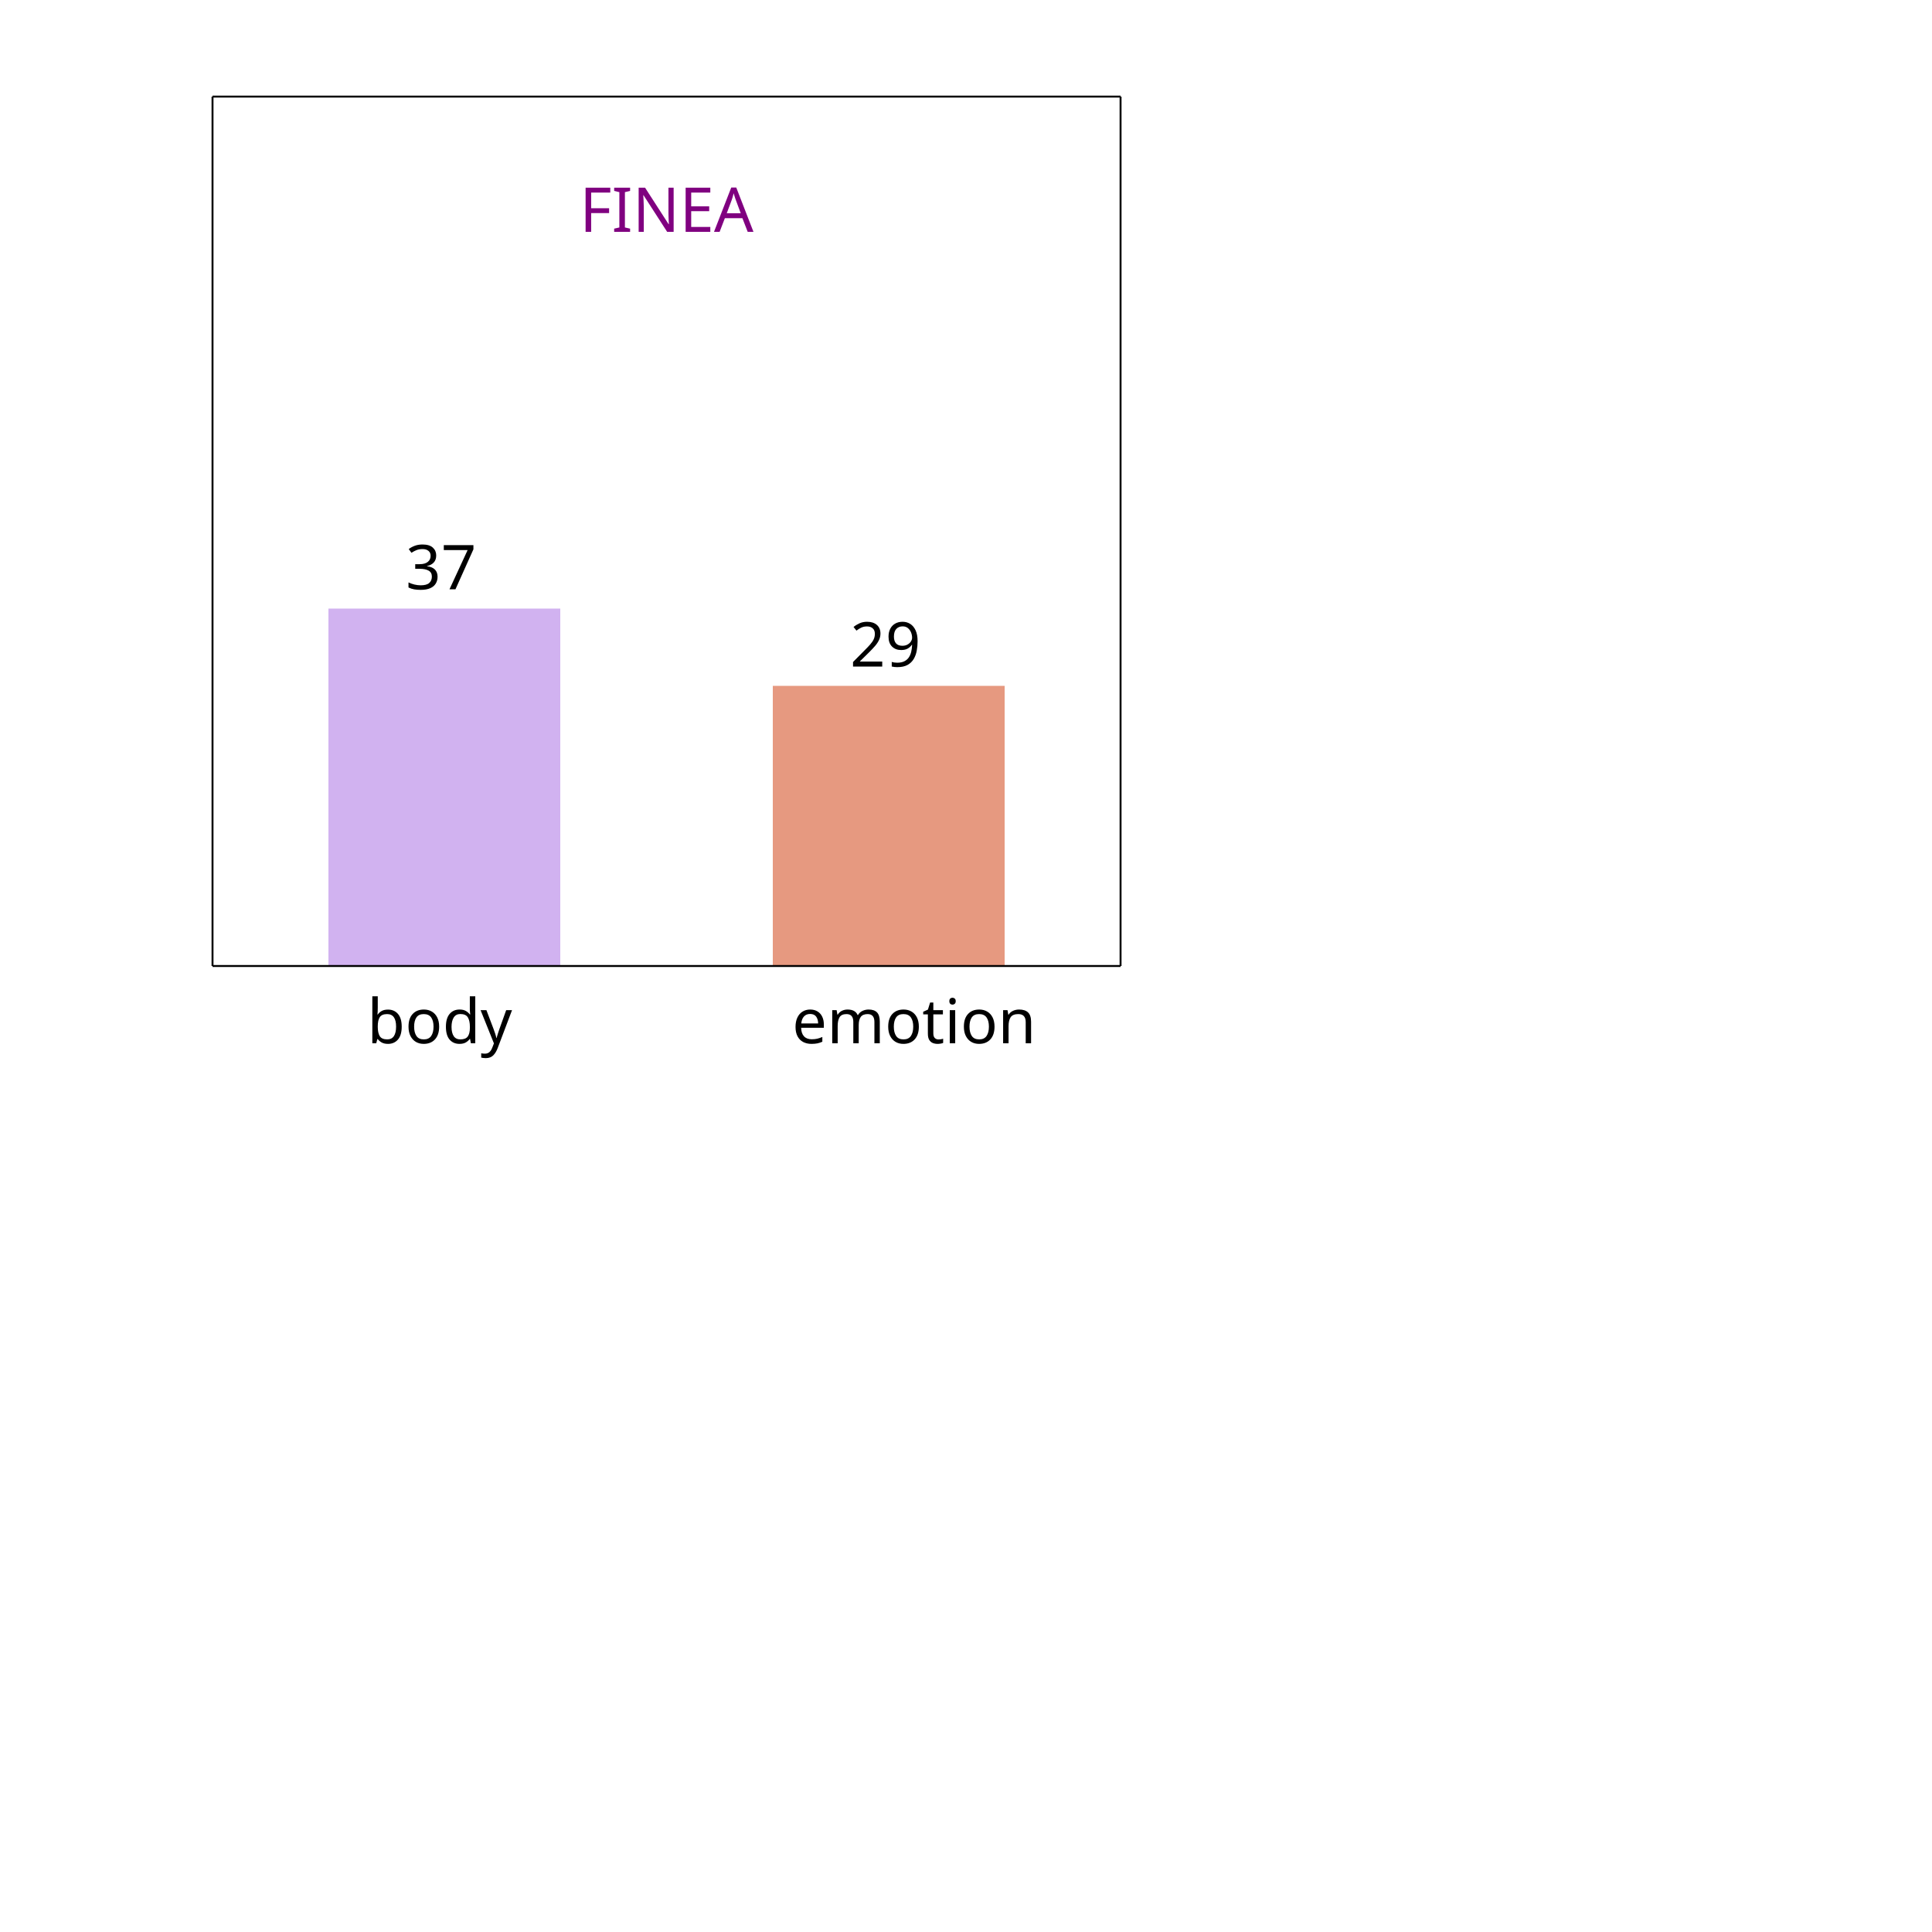
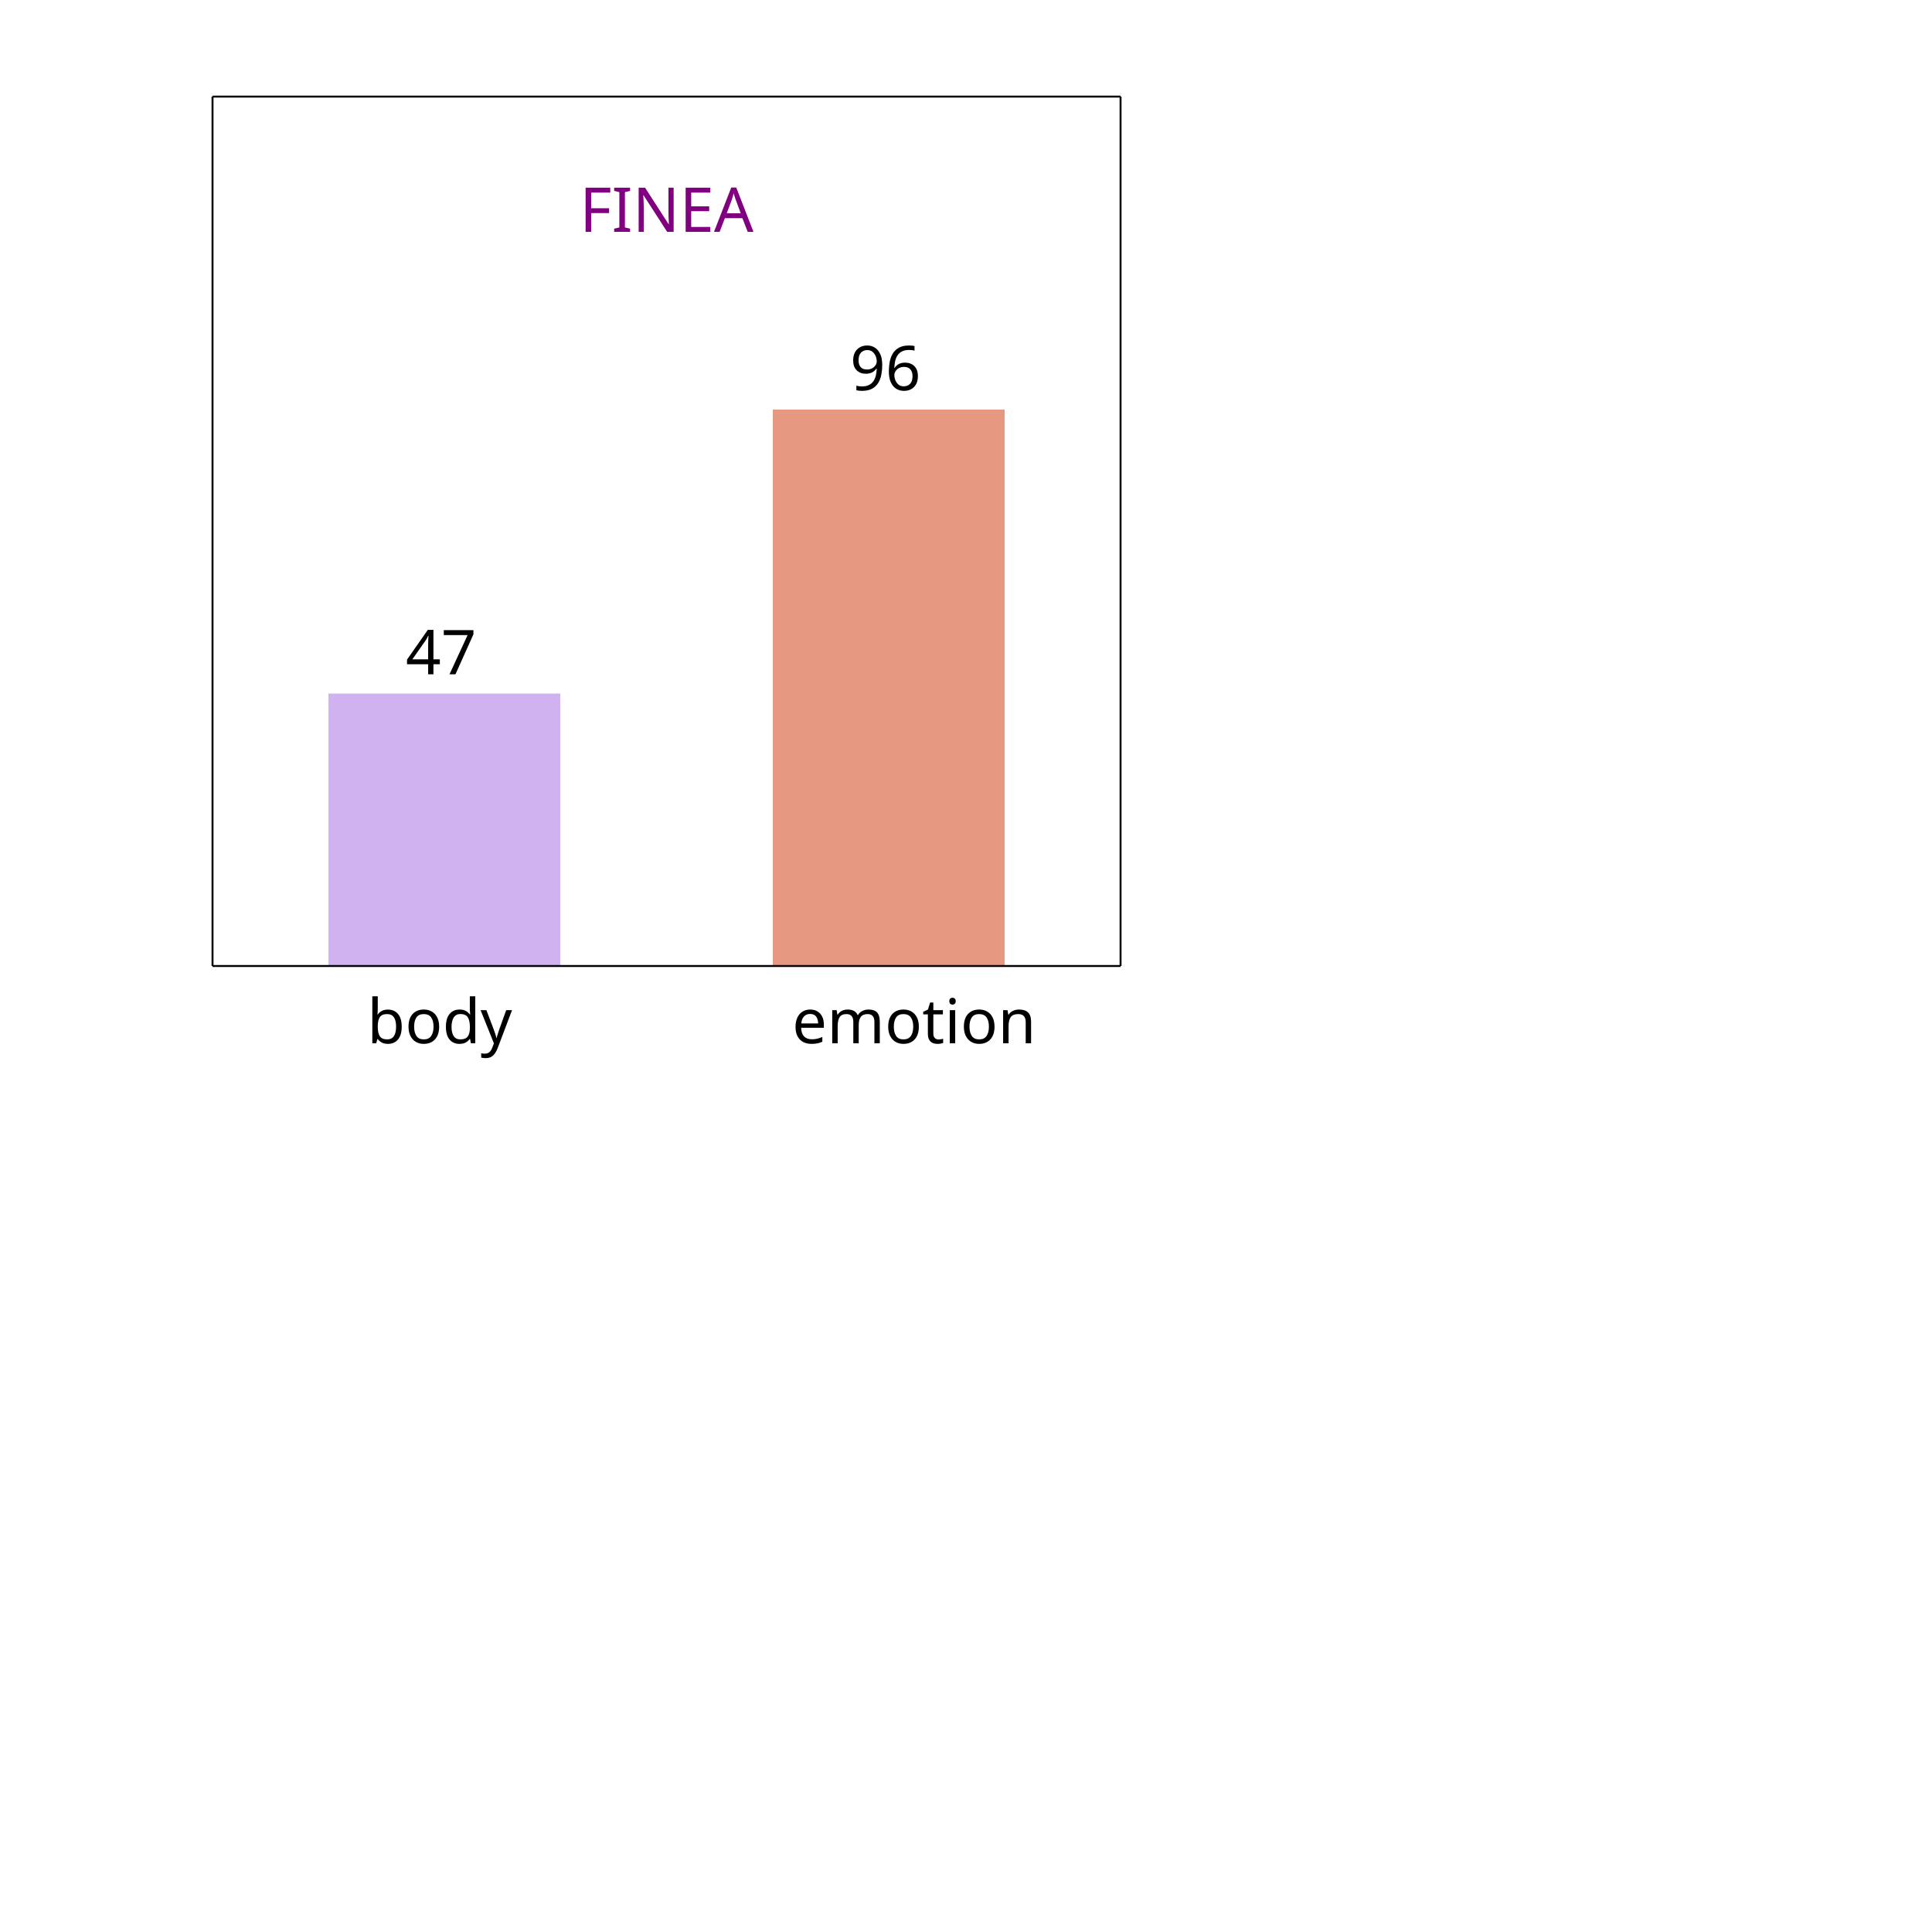
<svg xmlns="http://www.w3.org/2000/svg" width="500" height="500" viewBox="0 0 1000 1000">
  <g transform="translate(30, 500)">
    <text x="270" y="-380" fill="purple" font-size="32" font-family="avenir">FINEA</text>
-     <line x1="200" y1="0" x2="200" y2="-185" stroke="#D1B2F0" stroke-width="120" />
+     <line x1="200" y1="0" x2="200" y2="-141" stroke="#D1B2F0" stroke-width="120" />
    <text x="160" y="40" fill="black" font-size="32" font-family="avenir">body</text>
-     <text x="180" y="-195" fill="black" font-size="32" font-family="avenir">37</text>
-     <line x1="430" y1="0" x2="430" y2="-145" stroke="#E69980" stroke-width="120" />
+     <text x="180" y="-151" fill="black" font-size="32" font-family="avenir">47</text>
+     <line x1="430" y1="0" x2="430" y2="-288" stroke="#E69980" stroke-width="120" />
    <text x="380" y="40" fill="black" font-size="32" font-family="avenir">emotion</text>
-     <text x="410" y="-155" fill="black" font-size="32" font-family="avenir">29</text>
+     <text x="410" y="-298" fill="black" font-size="32" font-family="avenir">96</text>
    <line x1="80" y1="0" x2="550" y2="0" stroke="black" stroke-width="1" />
    <line x1="80" y1="0" x2="80" y2="-450" stroke="black" stroke-width="1" />
    <line x1="80" y1="-450" x2="550" y2="-450" stroke="black" stroke-width="1" />
    <line x1="550" y1="0" x2="550" y2="-450" stroke="black" stroke-width="1" />
  </g>
</svg>
